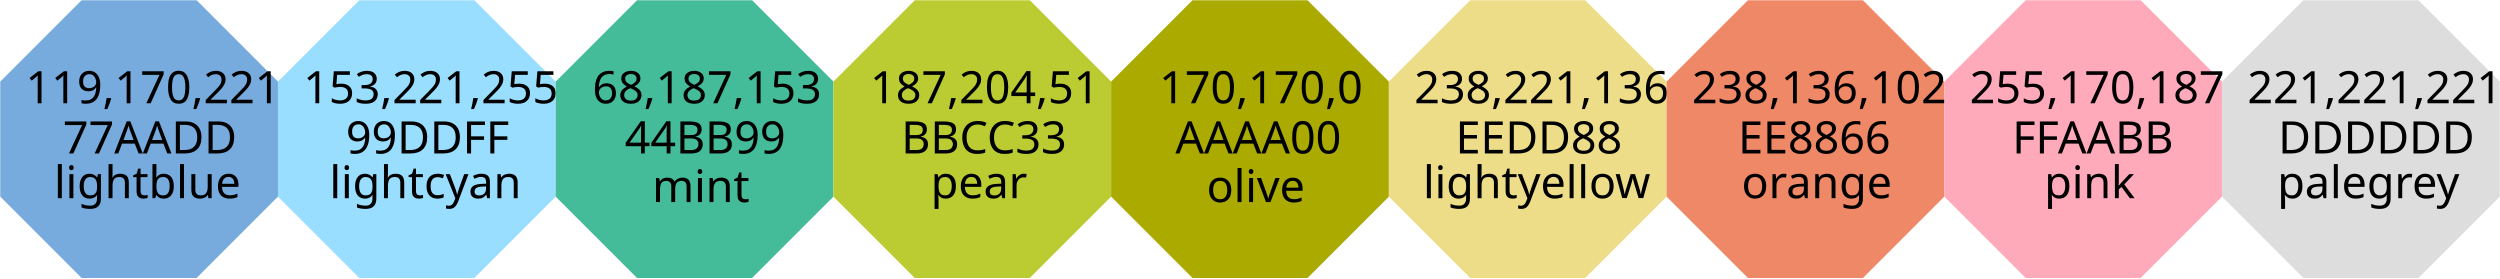
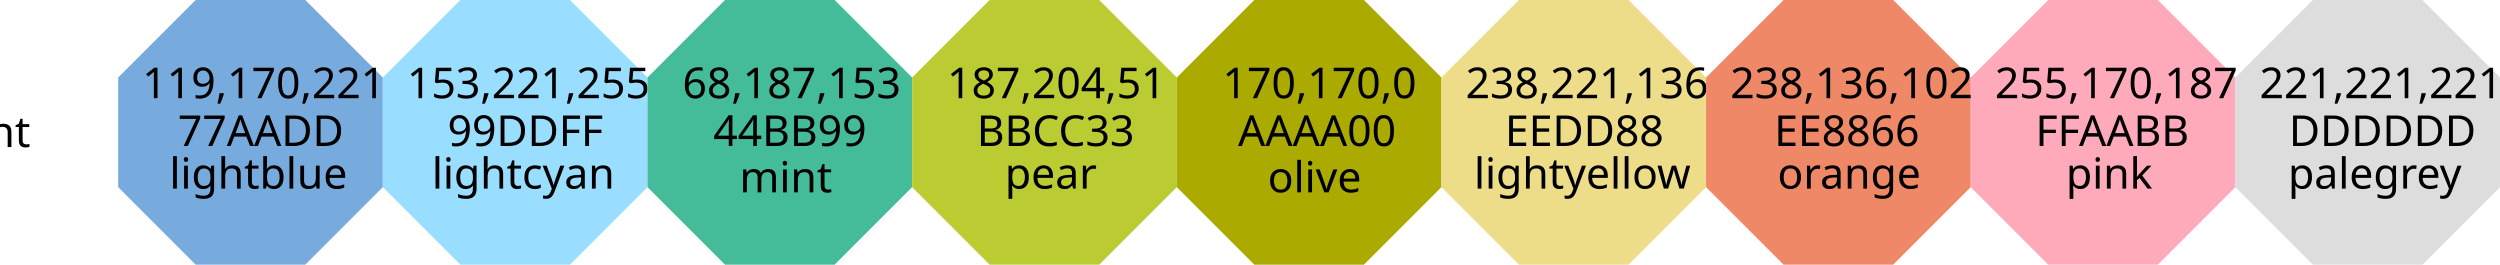
- <svg xmlns="http://www.w3.org/2000/svg" version="1.1" id="svg1" width="639.818" height="71.204" viewBox="0 0 639.818 71.204">
+ <svg xmlns="http://www.w3.org/2000/svg" version="1.1" id="svg1" width="671.43" height="71.077" viewBox="0 0 671.43 71.077">
  <defs id="defs1">
    <clipPath clipPathUnits="userSpaceOnUse" id="clipPath27618">
      <path d="M 0,0 H 5040 V 579.82 H 0 Z" transform="translate(2.6146525e-4)" id="path27618" />
    </clipPath>
    <clipPath clipPathUnits="userSpaceOnUse" id="clipPath27619">
      <path d="M 0,0 H 5040 V 579.82 H 0 Z" transform="translate(2.6146525e-4)" id="path27619" />
    </clipPath>
    <clipPath clipPathUnits="userSpaceOnUse" id="clipPath27627">
      <path d="M 0,0 H 5040 V 579.82 H 0 Z" transform="translate(2.6146525e-4)" id="path27627" />
    </clipPath>
    <clipPath clipPathUnits="userSpaceOnUse" id="clipPath27628">
      <path d="M 0,0 H 5040 V 579.82 H 0 Z" transform="translate(2.6146525e-4)" id="path27628" />
    </clipPath>
    <clipPath clipPathUnits="userSpaceOnUse" id="clipPath27636">
      <path d="M 0,0 H 5040 V 579.82 H 0 Z" transform="translate(2.6146525e-4)" id="path27636" />
    </clipPath>
    <clipPath clipPathUnits="userSpaceOnUse" id="clipPath27637">
      <path d="M 0,0 H 5040 V 579.82 H 0 Z" transform="translate(2.6146525e-4)" id="path27637" />
    </clipPath>
    <clipPath clipPathUnits="userSpaceOnUse" id="clipPath27645">
      <path d="M 0,0 H 5040 V 579.82 H 0 Z" transform="translate(2.6146525e-4)" id="path27645" />
    </clipPath>
    <clipPath clipPathUnits="userSpaceOnUse" id="clipPath27646">
      <path d="M 0,0 H 5040 V 579.82 H 0 Z" transform="translate(2.6146525e-4)" id="path27646" />
    </clipPath>
    <clipPath clipPathUnits="userSpaceOnUse" id="clipPath27654">
      <path d="M 0,0 H 5040 V 579.82 H 0 Z" transform="translate(2.6146525e-4)" id="path27654" />
    </clipPath>
    <clipPath clipPathUnits="userSpaceOnUse" id="clipPath27655">
      <path d="M 0,0 H 5040 V 579.82 H 0 Z" transform="translate(2.6146525e-4)" id="path27655" />
    </clipPath>
    <clipPath clipPathUnits="userSpaceOnUse" id="clipPath27663">
      <path d="M 0,0 H 5040 V 579.82 H 0 Z" transform="translate(2.6146525e-4)" id="path27663" />
    </clipPath>
    <clipPath clipPathUnits="userSpaceOnUse" id="clipPath27664">
      <path d="M 0,0 H 5040 V 579.82 H 0 Z" transform="translate(2.6146525e-4)" id="path27664" />
    </clipPath>
    <clipPath clipPathUnits="userSpaceOnUse" id="clipPath27672">
      <path d="M 0,0 H 5040 V 579.82 H 0 Z" transform="translate(2.6146525e-4)" id="path27672" />
    </clipPath>
    <clipPath clipPathUnits="userSpaceOnUse" id="clipPath27673">
      <path d="M 0,0 H 5040 V 579.82 H 0 Z" transform="translate(2.6146525e-4)" id="path27673" />
    </clipPath>
    <clipPath clipPathUnits="userSpaceOnUse" id="clipPath27681">
      <path d="M 0,0 H 5040 V 579.82 H 0 Z" transform="translate(2.6146525e-4)" id="path27681" />
    </clipPath>
    <clipPath clipPathUnits="userSpaceOnUse" id="clipPath27682">
      <path d="M 0,0 H 5040 V 579.82 H 0 Z" transform="translate(2.6146525e-4)" id="path27682" />
    </clipPath>
    <clipPath clipPathUnits="userSpaceOnUse" id="clipPath27690">
      <path d="M 0,0 H 5040 V 579.82 H 0 Z" transform="translate(2.6146525e-4)" id="path27690" />
    </clipPath>
    <clipPath clipPathUnits="userSpaceOnUse" id="clipPath27691">
      <path d="M 0,0 H 5040 V 579.82 H 0 Z" transform="translate(2.6146525e-4)" id="path27691" />
    </clipPath>
  </defs>
-   <g id="g18">
+   <g id="g18" transform="translate(31.67693,-0.06375039)">
    <path d="M 568.672,405.379 405.379,568.672 H 174.441 L 11.148,405.379 V 174.441 L 174.441,11.148 H 405.379 L 568.672,174.441" style="fill:#77aadd;fill-opacity:1;fill-rule:nonzero;stroke:none" transform="matrix(0.1274867,0,0,-0.1274867,-1.3579,72.56185)" clip-path="none" id="path27699" />
    <text xml:space="preserve" transform="matrix(1.274867,0,0,1.274867,6.5593,26.4336)" clip-path="none" id="text27700">
      <tspan style="font-variant:normal;font-weight:normal;font-size:9px;font-family:Carlito;writing-mode:lr-tb;fill:#000000;fill-opacity:1;fill-rule:nonzero;stroke:none" x="0" y="0" id="tspan27700">119,170,221</tspan>
    </text>
    <text xml:space="preserve" transform="matrix(1.274867,0,0,1.274867,16.1003,39.27393)" clip-path="none" id="text27701">
      <tspan style="font-variant:normal;font-weight:normal;font-size:9px;font-family:Carlito;writing-mode:lr-tb;fill:#000000;fill-opacity:1;fill-rule:nonzero;stroke:none" x="0" dx="0 0 0 0 0 -0.006" y="0" id="tspan27701">77AADD</tspan>
    </text>
    <text xml:space="preserve" transform="matrix(1.274867,0,0,1.274867,13.8295,50.71828)" clip-path="none" id="text27702">
      <tspan style="font-variant:normal;font-weight:normal;font-size:9px;font-family:Carlito;writing-mode:lr-tb;fill:#000000;fill-opacity:1;fill-rule:nonzero;stroke:none" x="0" dx="0 0 0 0 0.007 2.032 0.005 0 0.005" y="0" id="tspan27702">lightblue</tspan>
    </text>
  </g>
-   <g id="g19">
+   <g id="g19" transform="translate(31.67693,-0.06375039)">
    <path d="M 1126.19,405.379 962.898,568.672 H 731.969 L 568.672,405.379 V 174.441 L 731.969,11.148 H 962.898 L 1126.19,174.441" style="fill:#99ddff;fill-opacity:1;fill-rule:nonzero;stroke:none" transform="matrix(0.1274867,0,0,-0.1274867,-1.3579,72.56185)" clip-path="none" id="path27703" />
    <text xml:space="preserve" transform="matrix(1.274867,0,0,1.274867,77.6355,26.4336)" clip-path="none" id="text27704">
      <tspan style="font-variant:normal;font-weight:normal;font-size:9px;font-family:Carlito;writing-mode:lr-tb;fill:#000000;fill-opacity:1;fill-rule:nonzero;stroke:none" x="0" y="0" id="tspan27704">153,221,255</tspan>
    </text>
    <text xml:space="preserve" transform="matrix(1.274867,0,0,1.274867,88.5317,39.27393)" clip-path="none" id="text27705">
      <tspan style="font-variant:normal;font-weight:normal;font-size:9px;font-family:Carlito;writing-mode:lr-tb;fill:#000000;fill-opacity:1;fill-rule:nonzero;stroke:none" x="0" dx="0 0 0 -0.006 -0.005" y="0" id="tspan27705">99DDFF</tspan>
    </text>
    <text xml:space="preserve" transform="matrix(1.274867,0,0,1.274867,84.3181,50.71828)" clip-path="none" id="text27706">
      <tspan style="font-variant:normal;font-weight:normal;font-size:9px;font-family:Carlito;writing-mode:lr-tb;fill:#000000;fill-opacity:1;fill-rule:nonzero;stroke:none" x="0" dx="0 0 0 0 0.007 2.032 0.006" y="0" id="tspan27706">lightcyan</tspan>
    </text>
  </g>
-   <g id="g20">
+   <g id="g20" transform="translate(31.67693,-0.06375039)">
    <path d="m 1683.72,405.379 -163.3,163.293 H 1289.49 L 1126.19,405.379 V 174.441 l 163.3,-163.293 h 230.93 l 163.3,163.293" style="fill:#44bb99;fill-opacity:1;fill-rule:nonzero;stroke:none" transform="matrix(0.1274867,0,0,-0.1274867,-1.3579,72.56185)" clip-path="none" id="path27707" />
    <text xml:space="preserve" transform="matrix(1.274867,0,0,1.274867,151.621,26.4336)" clip-path="none" id="text27708">
      <tspan style="font-variant:normal;font-weight:normal;font-size:9px;font-family:Carlito;writing-mode:lr-tb;fill:#000000;fill-opacity:1;fill-rule:nonzero;stroke:none" x="0" y="0" id="tspan27708">68,187,153</tspan>
    </text>
    <text xml:space="preserve" transform="matrix(1.274867,0,0,1.274867,159.8873,39.27393)" clip-path="none" id="text27709">
      <tspan style="font-variant:normal;font-weight:normal;font-size:9px;font-family:Carlito;writing-mode:lr-tb;fill:#000000;fill-opacity:1;fill-rule:nonzero;stroke:none" x="0" dx="0 0 0 0 -0.006" y="0" id="tspan27709">44BB99</tspan>
    </text>
    <text xml:space="preserve" transform="matrix(1.274867,0,0,1.274867,166.9194,51.71281)" clip-path="none" id="text27710">
      <tspan style="font-variant:normal;font-weight:normal;font-size:9px;font-family:Carlito;writing-mode:lr-tb;fill:#000000;fill-opacity:1;fill-rule:nonzero;stroke:none" x="0" dx="0 0 0 0.005" y="0" id="tspan27710">mint</tspan>
    </text>
  </g>
-   <g id="g21">
+   <g id="g21" transform="translate(31.67693,-0.06375039)">
    <path d="m 2241.24,405.379 -163.3,163.293 H 1847.01 L 1683.72,405.379 V 174.441 L 1847.01,11.148 h 230.93 l 163.3,163.293" style="fill:#bbcc33;fill-opacity:1;fill-rule:nonzero;stroke:none" transform="matrix(0.1274867,0,0,-0.1274867,-1.3579,72.56185)" clip-path="none" id="path27711" />
    <text xml:space="preserve" transform="matrix(1.274867,0,0,1.274867,222.6974,26.4336)" clip-path="none" id="text27712">
      <tspan style="font-variant:normal;font-weight:normal;font-size:9px;font-family:Carlito;writing-mode:lr-tb;fill:#000000;fill-opacity:1;fill-rule:nonzero;stroke:none" x="0" y="0" id="tspan27712">187,204,51</tspan>
    </text>
    <text xml:space="preserve" transform="matrix(1.274867,0,0,1.274867,230.6653,39.27393)" clip-path="none" id="text27713">
      <tspan style="font-variant:normal;font-weight:normal;font-size:9px;font-family:Carlito;writing-mode:lr-tb;fill:#000000;fill-opacity:1;fill-rule:nonzero;stroke:none" x="0" dx="0 0 -0.006" y="0" id="tspan27713">BBCC33</tspan>
    </text>
    <text xml:space="preserve" transform="matrix(1.274867,0,0,1.274867,238.2049,50.71828)" clip-path="none" id="text27714">
      <tspan style="font-variant:normal;font-weight:normal;font-size:9px;font-family:Carlito;writing-mode:lr-tb;fill:#000000;fill-opacity:1;fill-rule:nonzero;stroke:none" x="0" dx="0 0.005 0.007" y="0" id="tspan27714">pear</tspan>
    </text>
  </g>
-   <g id="g22">
+   <g id="g22" transform="translate(31.67693,-0.06375039)">
    <path d="M 2798.76,405.379 2635.47,568.672 H 2404.53 L 2241.24,405.379 V 174.441 L 2404.53,11.148 h 230.94 l 163.29,163.293" style="fill:#aaaa00;fill-opacity:1;fill-rule:nonzero;stroke:none" transform="matrix(0.1274867,0,0,-0.1274867,-1.3579,72.56185)" clip-path="none" id="path27715" />
    <text xml:space="preserve" transform="matrix(1.274867,0,0,1.274867,296.6817,26.4336)" clip-path="none" id="text27716">
      <tspan style="font-variant:normal;font-weight:normal;font-size:9px;font-family:Carlito;writing-mode:lr-tb;fill:#000000;fill-opacity:1;fill-rule:nonzero;stroke:none" x="0" y="0" id="tspan27716">170,170,0</tspan>
    </text>
    <text xml:space="preserve" transform="matrix(1.274867,0,0,1.274867,300.8251,39.27393)" clip-path="none" id="text27717">
      <tspan style="font-variant:normal;font-weight:normal;font-size:9px;font-family:Carlito;writing-mode:lr-tb;fill:#000000;fill-opacity:1;fill-rule:nonzero;stroke:none" x="0" y="0" id="tspan27717">AAAA00</tspan>
    </text>
    <text xml:space="preserve" transform="matrix(1.274867,0,0,1.274867,308.8032,51.71281)" clip-path="none" id="text27718">
      <tspan style="font-variant:normal;font-weight:normal;font-size:9px;font-family:Carlito;writing-mode:lr-tb;fill:#000000;fill-opacity:1;fill-rule:nonzero;stroke:none" x="0" y="0" id="tspan27718">olive</tspan>
    </text>
  </g>
-   <g id="g23">
+   <g id="g23" transform="translate(31.67693,-0.06375039)">
    <path d="M 3356.28,405.379 3192.99,568.672 H 2962.06 L 2798.76,405.379 V 174.441 l 163.3,-163.293 h 230.93 l 163.29,163.293" style="fill:#eedd88;fill-opacity:1;fill-rule:nonzero;stroke:none" transform="matrix(0.1274867,0,0,-0.1274867,-1.3579,72.56185)" clip-path="none" id="path27719" />
    <text xml:space="preserve" transform="matrix(1.274867,0,0,1.274867,361.9422,26.4336)" clip-path="none" id="text27720">
      <tspan style="font-variant:normal;font-weight:normal;font-size:9px;font-family:Carlito;writing-mode:lr-tb;fill:#000000;fill-opacity:1;fill-rule:nonzero;stroke:none" x="0" y="0" id="tspan27720">238,221,136</tspan>
    </text>
    <text xml:space="preserve" transform="matrix(1.274867,0,0,1.274867,372.5197,39.27393)" clip-path="none" id="text27721">
      <tspan style="font-variant:normal;font-weight:normal;font-size:9px;font-family:Carlito;writing-mode:lr-tb;fill:#000000;fill-opacity:1;fill-rule:nonzero;stroke:none" x="0" dx="0 0 0 -0.006 -0.005" y="0" id="tspan27721">EEDD88</tspan>
    </text>
    <text xml:space="preserve" transform="matrix(1.274867,0,0,1.274867,364.2025,50.71828)" clip-path="none" id="text27722">
      <tspan style="font-variant:normal;font-weight:normal;font-size:9px;font-family:Carlito;writing-mode:lr-tb;fill:#000000;fill-opacity:1;fill-rule:nonzero;stroke:none" x="0" dx="0 0 0 0 0.006 2.033 0 0.006" y="0" id="tspan27722">lightyellow</tspan>
    </text>
  </g>
-   <g id="g24">
+   <g id="g24" transform="translate(31.67693,-0.06375039)">
    <path d="m 3913.81,405.379 -163.3,163.293 H 3519.58 L 3356.28,405.379 V 174.441 l 163.3,-163.293 h 230.93 l 163.3,163.293" style="fill:#ee8866;fill-opacity:1;fill-rule:nonzero;stroke:none" transform="matrix(0.1274867,0,0,-0.1274867,-1.3579,72.56185)" clip-path="none" id="path27723" />
    <text xml:space="preserve" transform="matrix(1.274867,0,0,1.274867,433.0185,26.4336)" clip-path="none" id="text27724">
      <tspan style="font-variant:normal;font-weight:normal;font-size:9px;font-family:Carlito;writing-mode:lr-tb;fill:#000000;fill-opacity:1;fill-rule:nonzero;stroke:none" x="0" y="0" id="tspan27724">238,136,102</tspan>
    </text>
    <text xml:space="preserve" transform="matrix(1.274867,0,0,1.274867,444.8314,39.27393)" clip-path="none" id="text27725">
      <tspan style="font-variant:normal;font-weight:normal;font-size:9px;font-family:Carlito;writing-mode:lr-tb;fill:#000000;fill-opacity:1;fill-rule:nonzero;stroke:none" x="0" y="0" id="tspan27725">EE8866</tspan>
    </text>
    <text xml:space="preserve" transform="matrix(1.274867,0,0,1.274867,445.7073,50.71828)" clip-path="none" id="text27726">
      <tspan style="font-variant:normal;font-weight:normal;font-size:9px;font-family:Carlito;writing-mode:lr-tb;fill:#000000;fill-opacity:1;fill-rule:nonzero;stroke:none" x="0" dx="0 0 0 0 0.007" y="0" id="tspan27726">orange</tspan>
    </text>
  </g>
-   <g id="g25">
+   <g id="g25" transform="translate(31.67693,-0.06375039)">
    <path d="m 4471.33,405.379 -163.3,163.293 H 4077.1 L 3913.81,405.379 V 174.441 L 4077.1,11.148 h 230.93 l 163.3,163.293" style="fill:#ffaabb;fill-opacity:1;fill-rule:nonzero;stroke:none" transform="matrix(0.1274867,0,0,-0.1274867,-1.3579,72.56185)" clip-path="none" id="path27727" />
    <text xml:space="preserve" transform="matrix(1.274867,0,0,1.274867,504.0949,26.4336)" clip-path="none" id="text27728">
      <tspan style="font-variant:normal;font-weight:normal;font-size:9px;font-family:Carlito;writing-mode:lr-tb;fill:#000000;fill-opacity:1;fill-rule:nonzero;stroke:none" x="0" y="0" id="tspan27728">255,170,187</tspan>
    </text>
    <text xml:space="preserve" transform="matrix(1.274867,0,0,1.274867,514.9912,39.27393)" clip-path="none" id="text27729">
      <tspan style="font-variant:normal;font-weight:normal;font-size:9px;font-family:Carlito;writing-mode:lr-tb;fill:#000000;fill-opacity:1;fill-rule:nonzero;stroke:none" x="0" dx="0 0.006 0 0 0 -0.006" y="0" id="tspan27729">FFAABB</tspan>
    </text>
    <text xml:space="preserve" transform="matrix(1.274867,0,0,1.274867,523.1784,50.71828)" clip-path="none" id="text27730">
      <tspan style="font-variant:normal;font-weight:normal;font-size:9px;font-family:Carlito;writing-mode:lr-tb;fill:#000000;fill-opacity:1;fill-rule:nonzero;stroke:none" x="0" dx="0 0.005 0 0.005" y="0" id="tspan27730">pink</tspan>
    </text>
  </g>
-   <g id="g26">
+   <g id="g26" transform="translate(31.67693,-0.06375039)">
    <path d="M 5028.85,405.379 4865.56,568.672 H 4634.62 L 4471.33,405.379 V 174.441 L 4634.62,11.148 h 230.94 l 163.29,163.293" style="fill:#dddddd;fill-opacity:1;fill-rule:nonzero;stroke:none" transform="matrix(0.1274867,0,0,-0.1274867,-1.3579,72.56185)" clip-path="none" id="path27731" />
    <text xml:space="preserve" transform="matrix(1.274867,0,0,1.274867,575.1725,26.4336)" clip-path="none" id="text27732">
      <tspan style="font-variant:normal;font-weight:normal;font-size:9px;font-family:Carlito;writing-mode:lr-tb;fill:#000000;fill-opacity:1;fill-rule:nonzero;stroke:none" x="0" y="0" id="tspan27732">221,221,221</tspan>
    </text>
    <text xml:space="preserve" transform="matrix(1.274867,0,0,1.274867,583.0601,39.27393)" clip-path="none" id="text27733">
      <tspan style="font-variant:normal;font-weight:normal;font-size:9px;font-family:Carlito;writing-mode:lr-tb;fill:#000000;fill-opacity:1;fill-rule:nonzero;stroke:none" x="0" dx="0 -0.006 -0.006 -0.005 -0.006 -0.006" y="0" id="tspan27733">DDDDDD</tspan>
    </text>
    <text xml:space="preserve" transform="matrix(1.274867,0,0,1.274867,582.8217,50.71828)" clip-path="none" id="text27734">
      <tspan style="font-variant:normal;font-weight:normal;font-size:9px;font-family:Carlito;writing-mode:lr-tb;fill:#000000;fill-opacity:1;fill-rule:nonzero;stroke:none" x="0" dx="0 0.005 0 0 2.038 0 0 0.006" y="0" id="tspan27734">palegrey</tspan>
    </text>
  </g>
+   <text xml:space="preserve" clip-path="none" id="text1" x="46.559" y="39.491" style="font-size:15.342px;text-align:end;text-anchor:end;stroke-width:1.278">
+     <tspan style="font-variant:normal;font-weight:normal;font-size:11.506px;font-family:Carlito;text-align:end;writing-mode:lr-tb;text-anchor:end;fill:#000000;fill-opacity:1;fill-rule:nonzero;stroke:none;stroke-width:1.278" x="19.664" y="39.491" id="tspan1">light</tspan>
+   </text>
</svg>
